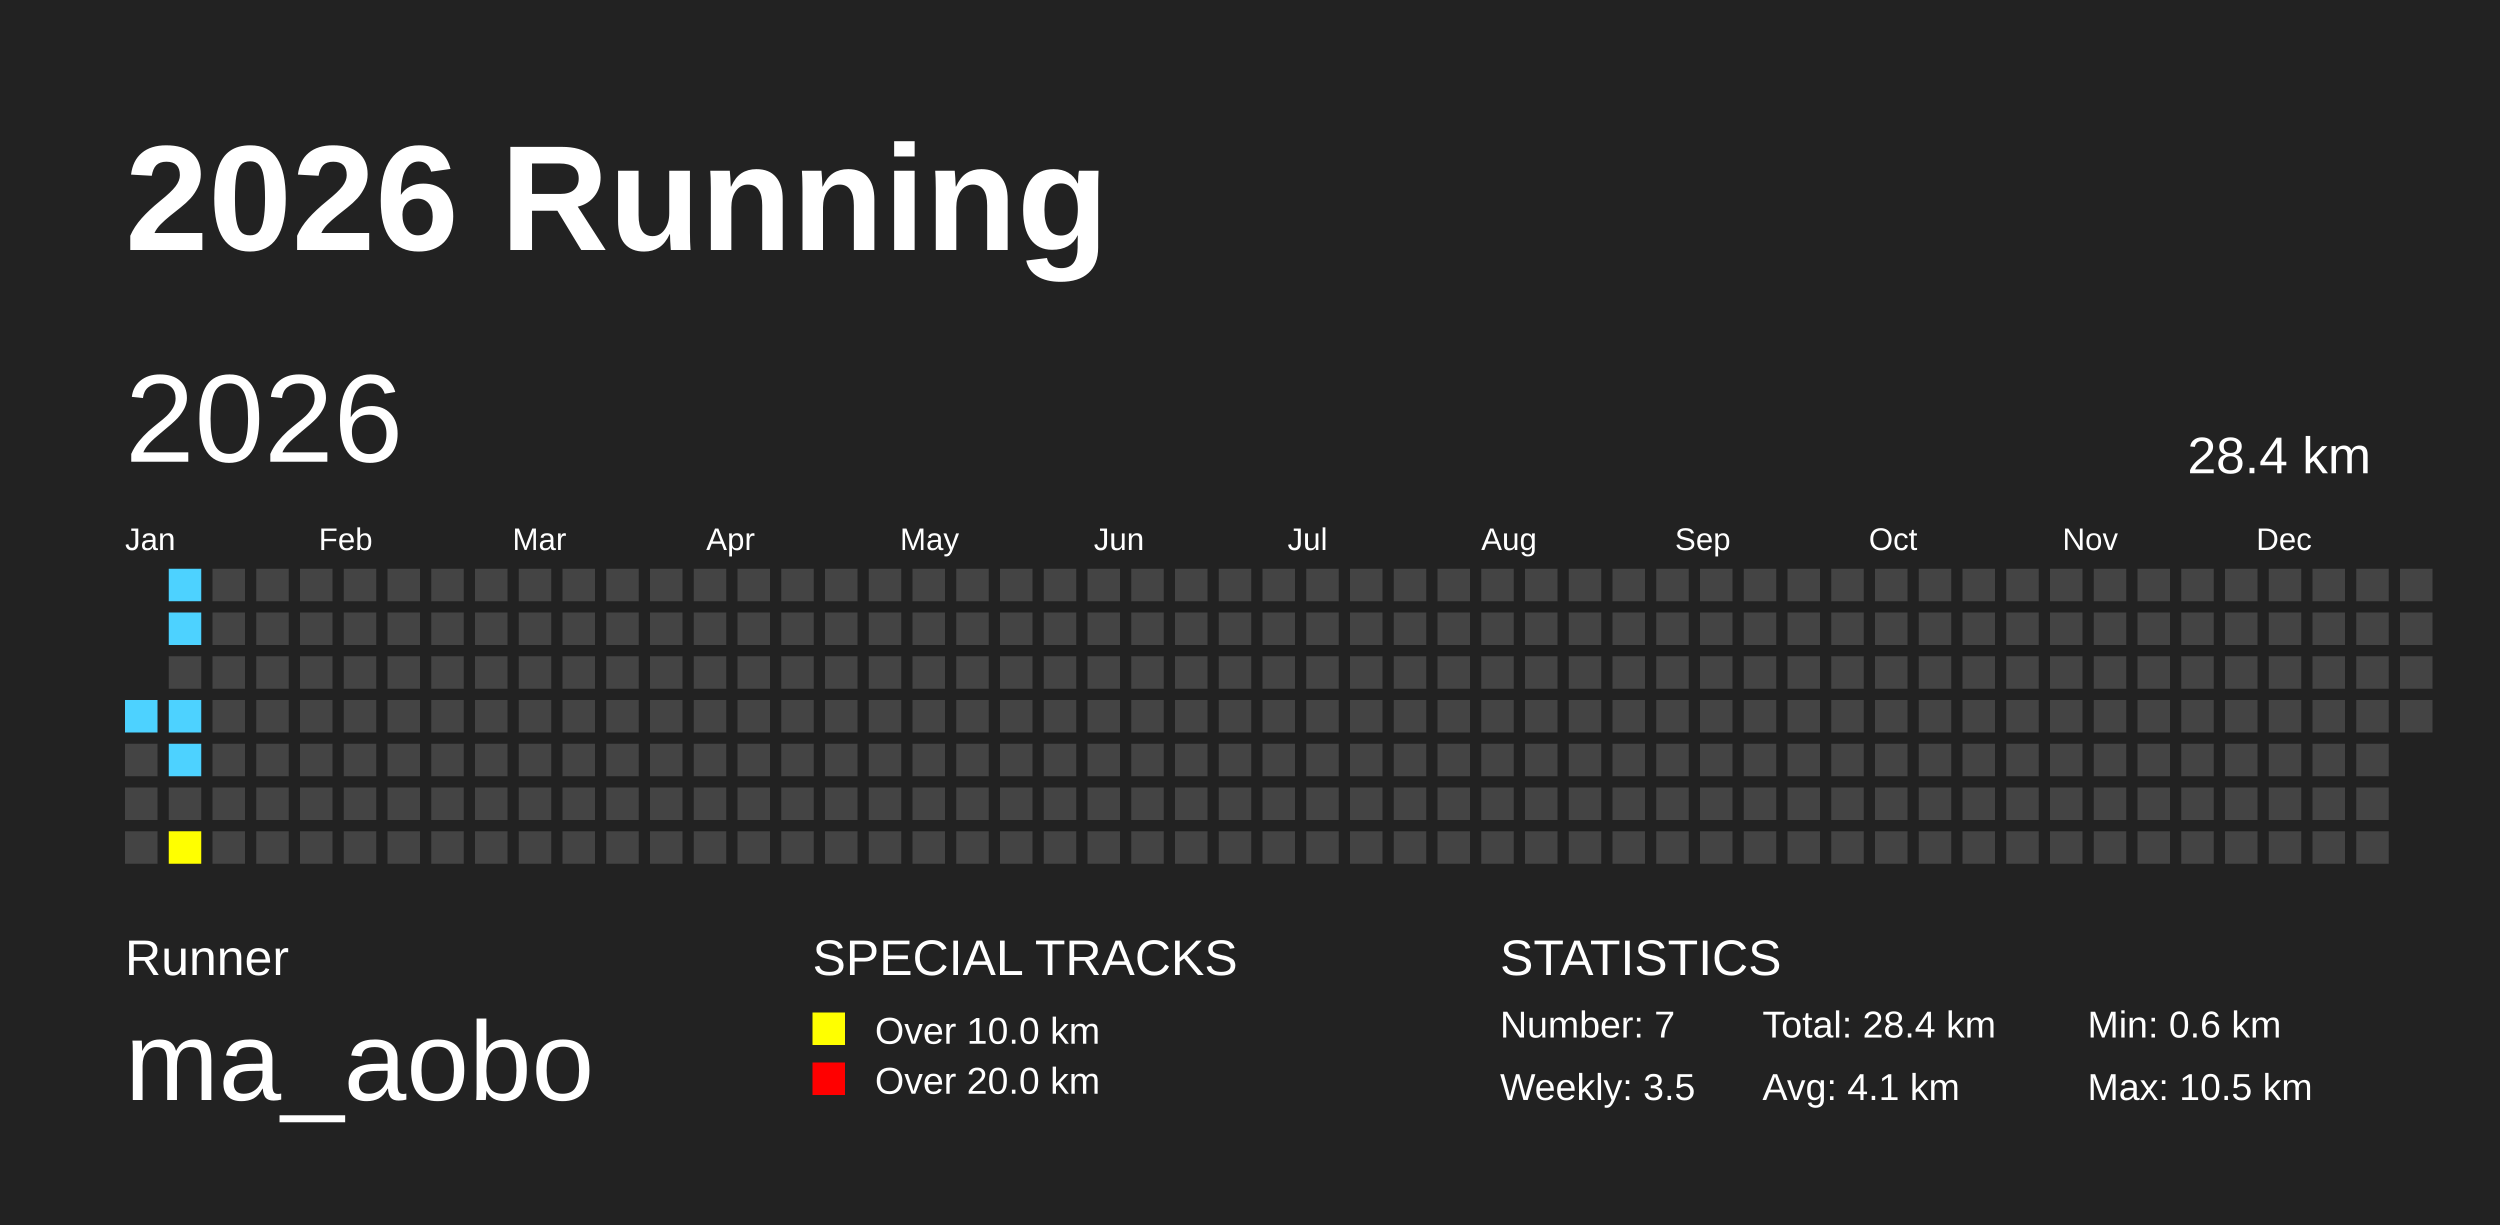
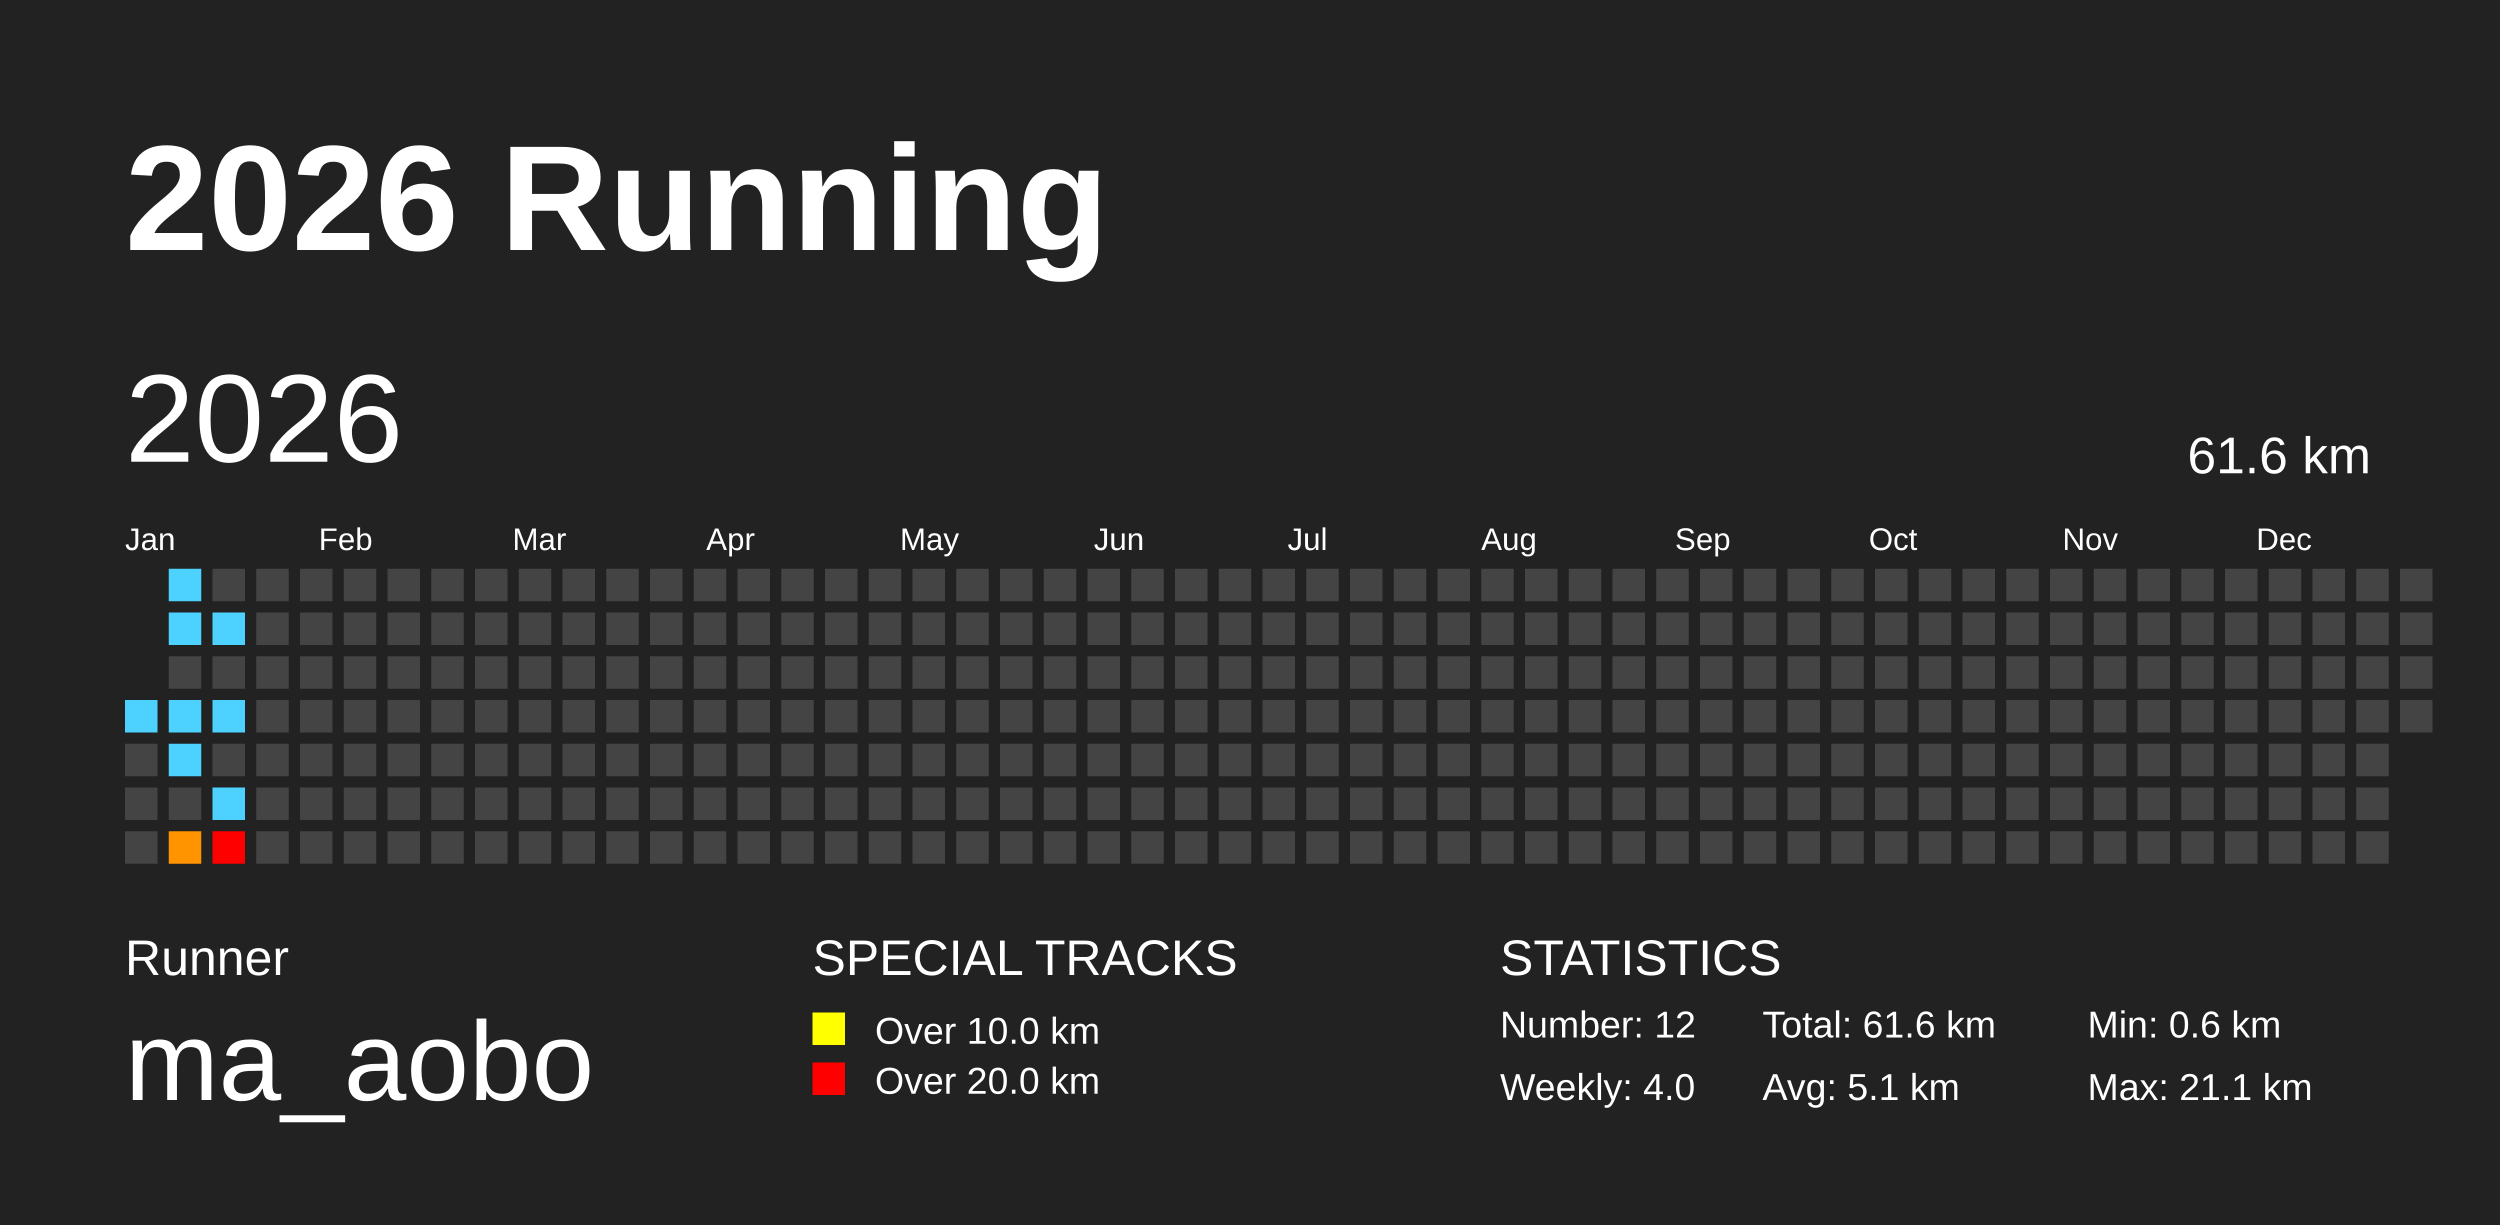
<svg xmlns="http://www.w3.org/2000/svg" baseProfile="full" height="98mm" version="1.1" viewBox="0,0,200,98" width="200mm">
  <defs />
  <rect fill="#222222" height="98" width="200" x="0" y="0" />
  <text fill="#FFFFFF" style="font-size:12px; font-family:Arial; font-weight:bold;" x="10" y="20">2026 Running</text>
  <text fill="#FFFFFF" style="font-size:4px; font-family:Arial" x="10" y="78">Runner</text>
  <text fill="#FFFFFF" style="font-size:9px; font-family:Arial" x="10" y="88">ma_aobo</text>
  <text fill="#FFFFFF" style="font-size:4px; font-family:Arial" x="65" y="78">SPECIAL TRACKS</text>
  <rect fill="yellow" height="2.6" width="2.6" x="65" y="81" />
  <text fill="#FFFFFF" style="font-size:3px; font-family:Arial" x="70" y="83.5">Over 10.0 km</text>
  <rect fill="red" height="2.6" width="2.6" x="65" y="85" />
  <text fill="#FFFFFF" style="font-size:3px; font-family:Arial" x="70" y="87.5">Over 20.0 km</text>
  <text fill="#FFFFFF" style="font-size:4px; font-family:Arial" x="120" y="78">STATISTICS</text>
-   <text fill="#FFFFFF" style="font-size:3px; font-family:Arial" x="120" y="83">Number: 7</text>
-   <text fill="#FFFFFF" style="font-size:3px; font-family:Arial" x="120" y="88">Weekly: 3.5</text>
-   <text fill="#FFFFFF" style="font-size:3px; font-family:Arial" x="141" y="83">Total: 28.4 km</text>
-   <text fill="#FFFFFF" style="font-size:3px; font-family:Arial" x="141" y="88">Avg: 4.1 km</text>
+   <text fill="#FFFFFF" style="font-size:3px; font-family:Arial" x="120" y="83">Number: 12</text>
+   <text fill="#FFFFFF" style="font-size:3px; font-family:Arial" x="120" y="88">Weekly: 4.0</text>
+   <text fill="#FFFFFF" style="font-size:3px; font-family:Arial" x="141" y="83">Total: 61.6 km</text>
+   <text fill="#FFFFFF" style="font-size:3px; font-family:Arial" x="141" y="88">Avg: 5.1 km</text>
  <text fill="#FFFFFF" style="font-size:3px; font-family:Arial" x="167" y="83">Min: 0.6 km</text>
-   <text fill="#FFFFFF" style="font-size:3px; font-family:Arial" x="167" y="88">Max: 10.5 km</text>
+   <text fill="#FFFFFF" style="font-size:3px; font-family:Arial" x="167" y="88">Max: 21.1 km</text>
  <text dominant-baseline="hanging" fill="#FFFFFF" style="font-size:10.0px; font-family:Arial;" x="10" y="30">2026</text>
-   <text dominant-baseline="hanging" fill="#FFFFFF" style="font-size:4.125px; font-family:Arial;" x="175" y="35">28.4 km</text>
+   <text dominant-baseline="hanging" fill="#FFFFFF" style="font-size:4.125px; font-family:Arial;" x="175" y="35">61.6 km</text>
  <text fill="#FFFFFF" style="font-size:2.5px; font-family:Arial" x="10.0" y="44">Jan</text>
  <text fill="#FFFFFF" style="font-size:2.5px; font-family:Arial" x="25.5" y="44">Feb</text>
  <text fill="#FFFFFF" style="font-size:2.5px; font-family:Arial" x="41.0" y="44">Mar</text>
  <text fill="#FFFFFF" style="font-size:2.5px; font-family:Arial" x="56.5" y="44">Apr</text>
  <text fill="#FFFFFF" style="font-size:2.5px; font-family:Arial" x="72.0" y="44">May</text>
  <text fill="#FFFFFF" style="font-size:2.5px; font-family:Arial" x="87.5" y="44">Jun</text>
  <text fill="#FFFFFF" style="font-size:2.5px; font-family:Arial" x="103.0" y="44">Jul</text>
  <text fill="#FFFFFF" style="font-size:2.5px; font-family:Arial" x="118.5" y="44">Aug</text>
  <text fill="#FFFFFF" style="font-size:2.5px; font-family:Arial" x="134.0" y="44">Sep</text>
  <text fill="#FFFFFF" style="font-size:2.5px; font-family:Arial" x="149.5" y="44">Oct</text>
  <text fill="#FFFFFF" style="font-size:2.5px; font-family:Arial" x="165.0" y="44">Nov</text>
  <text fill="#FFFFFF" style="font-size:2.5px; font-family:Arial" x="180.5" y="44">Dec</text>
-   <rect fill="#4DD2FF" height="2.6" width="2.6" x="10.0" y="56.0" />
+   <rect fill="#4dd2ff" height="2.6" width="2.6" x="10.0" y="56.0" />
  <rect fill="#444444" height="2.6" width="2.6" x="10.0" y="59.5" />
  <rect fill="#444444" height="2.6" width="2.6" x="10.0" y="63.0" />
  <rect fill="#444444" height="2.6" width="2.6" x="10.0" y="66.5" />
-   <rect fill="#4DD2FF" height="2.6" width="2.6" x="13.5" y="45.5" />
-   <rect fill="#4DD2FF" height="2.6" width="2.6" x="13.5" y="49.0" />
+   <rect fill="#4dd2ff" height="2.6" width="2.6" x="13.5" y="45.5" />
+   <rect fill="#4dd2ff" height="2.6" width="2.6" x="13.5" y="49.0" />
  <rect fill="#444444" height="2.6" width="2.6" x="13.5" y="52.5" />
-   <rect fill="#4DD2FF" height="2.6" width="2.6" x="13.5" y="56.0" />
-   <rect fill="#4DD2FF" height="2.6" width="2.6" x="13.5" y="59.5" />
+   <rect fill="#4dd2ff" height="2.6" width="2.6" x="13.5" y="56.0" />
+   <rect fill="#4dd2ff" height="2.6" width="2.6" x="13.5" y="59.5" />
  <rect fill="#444444" height="2.6" width="2.6" x="13.5" y="63.0" />
-   <rect fill="yellow" height="2.6" width="2.6" x="13.5" y="66.5" />
+   <rect fill="#ff9400" height="2.6" width="2.6" x="13.5" y="66.5" />
  <rect fill="#444444" height="2.6" width="2.6" x="17.0" y="45.5" />
-   <rect fill="#444444" height="2.6" width="2.6" x="17.0" y="49.0" />
+   <rect fill="#4dd2ff" height="2.6" width="2.6" x="17.0" y="49.0" />
  <rect fill="#444444" height="2.6" width="2.6" x="17.0" y="52.5" />
-   <rect fill="#444444" height="2.6" width="2.6" x="17.0" y="56.0" />
+   <rect fill="#4dd2ff" height="2.6" width="2.6" x="17.0" y="56.0" />
  <rect fill="#444444" height="2.6" width="2.6" x="17.0" y="59.5" />
-   <rect fill="#444444" height="2.6" width="2.6" x="17.0" y="63.0" />
-   <rect fill="#444444" height="2.6" width="2.6" x="17.0" y="66.5" />
+   <rect fill="#4dd2ff" height="2.6" width="2.6" x="17.0" y="63.0" />
+   <rect fill="red" height="2.6" width="2.6" x="17.0" y="66.5" />
  <rect fill="#444444" height="2.6" width="2.6" x="20.5" y="45.5" />
  <rect fill="#444444" height="2.6" width="2.6" x="20.5" y="49.0" />
  <rect fill="#444444" height="2.6" width="2.6" x="20.5" y="52.5" />
  <rect fill="#444444" height="2.6" width="2.6" x="20.5" y="56.0" />
  <rect fill="#444444" height="2.6" width="2.6" x="20.5" y="59.5" />
  <rect fill="#444444" height="2.6" width="2.6" x="20.5" y="63.0" />
  <rect fill="#444444" height="2.6" width="2.6" x="20.5" y="66.5" />
  <rect fill="#444444" height="2.6" width="2.6" x="24.0" y="45.5" />
  <rect fill="#444444" height="2.6" width="2.6" x="24.0" y="49.0" />
  <rect fill="#444444" height="2.6" width="2.6" x="24.0" y="52.5" />
  <rect fill="#444444" height="2.6" width="2.6" x="24.0" y="56.0" />
  <rect fill="#444444" height="2.6" width="2.6" x="24.0" y="59.5" />
  <rect fill="#444444" height="2.6" width="2.6" x="24.0" y="63.0" />
  <rect fill="#444444" height="2.6" width="2.6" x="24.0" y="66.5" />
  <rect fill="#444444" height="2.6" width="2.6" x="27.5" y="45.5" />
  <rect fill="#444444" height="2.6" width="2.6" x="27.5" y="49.0" />
  <rect fill="#444444" height="2.6" width="2.6" x="27.5" y="52.5" />
  <rect fill="#444444" height="2.6" width="2.6" x="27.5" y="56.0" />
  <rect fill="#444444" height="2.6" width="2.6" x="27.5" y="59.5" />
  <rect fill="#444444" height="2.6" width="2.6" x="27.5" y="63.0" />
  <rect fill="#444444" height="2.6" width="2.6" x="27.5" y="66.5" />
  <rect fill="#444444" height="2.6" width="2.6" x="31.0" y="45.5" />
  <rect fill="#444444" height="2.6" width="2.6" x="31.0" y="49.0" />
  <rect fill="#444444" height="2.6" width="2.6" x="31.0" y="52.5" />
  <rect fill="#444444" height="2.6" width="2.6" x="31.0" y="56.0" />
  <rect fill="#444444" height="2.6" width="2.6" x="31.0" y="59.5" />
  <rect fill="#444444" height="2.6" width="2.6" x="31.0" y="63.0" />
  <rect fill="#444444" height="2.6" width="2.6" x="31.0" y="66.5" />
  <rect fill="#444444" height="2.6" width="2.6" x="34.5" y="45.5" />
  <rect fill="#444444" height="2.6" width="2.6" x="34.5" y="49.0" />
  <rect fill="#444444" height="2.6" width="2.6" x="34.5" y="52.5" />
  <rect fill="#444444" height="2.6" width="2.6" x="34.5" y="56.0" />
  <rect fill="#444444" height="2.6" width="2.6" x="34.5" y="59.5" />
  <rect fill="#444444" height="2.6" width="2.6" x="34.5" y="63.0" />
  <rect fill="#444444" height="2.6" width="2.6" x="34.5" y="66.5" />
  <rect fill="#444444" height="2.6" width="2.6" x="38.0" y="45.5" />
  <rect fill="#444444" height="2.6" width="2.6" x="38.0" y="49.0" />
  <rect fill="#444444" height="2.6" width="2.6" x="38.0" y="52.5" />
  <rect fill="#444444" height="2.6" width="2.6" x="38.0" y="56.0" />
  <rect fill="#444444" height="2.6" width="2.6" x="38.0" y="59.5" />
  <rect fill="#444444" height="2.6" width="2.6" x="38.0" y="63.0" />
  <rect fill="#444444" height="2.6" width="2.6" x="38.0" y="66.5" />
  <rect fill="#444444" height="2.6" width="2.6" x="41.5" y="45.5" />
  <rect fill="#444444" height="2.6" width="2.6" x="41.5" y="49.0" />
  <rect fill="#444444" height="2.6" width="2.6" x="41.5" y="52.5" />
  <rect fill="#444444" height="2.6" width="2.6" x="41.5" y="56.0" />
  <rect fill="#444444" height="2.6" width="2.6" x="41.5" y="59.5" />
  <rect fill="#444444" height="2.6" width="2.6" x="41.5" y="63.0" />
  <rect fill="#444444" height="2.6" width="2.6" x="41.5" y="66.5" />
  <rect fill="#444444" height="2.6" width="2.6" x="45.0" y="45.5" />
  <rect fill="#444444" height="2.6" width="2.6" x="45.0" y="49.0" />
  <rect fill="#444444" height="2.6" width="2.6" x="45.0" y="52.5" />
  <rect fill="#444444" height="2.6" width="2.6" x="45.0" y="56.0" />
  <rect fill="#444444" height="2.6" width="2.6" x="45.0" y="59.5" />
  <rect fill="#444444" height="2.6" width="2.6" x="45.0" y="63.0" />
  <rect fill="#444444" height="2.6" width="2.6" x="45.0" y="66.5" />
  <rect fill="#444444" height="2.6" width="2.6" x="48.5" y="45.5" />
  <rect fill="#444444" height="2.6" width="2.6" x="48.5" y="49.0" />
  <rect fill="#444444" height="2.6" width="2.6" x="48.5" y="52.5" />
  <rect fill="#444444" height="2.6" width="2.6" x="48.5" y="56.0" />
  <rect fill="#444444" height="2.6" width="2.6" x="48.5" y="59.5" />
  <rect fill="#444444" height="2.6" width="2.6" x="48.5" y="63.0" />
  <rect fill="#444444" height="2.6" width="2.6" x="48.5" y="66.5" />
  <rect fill="#444444" height="2.6" width="2.6" x="52.0" y="45.5" />
  <rect fill="#444444" height="2.6" width="2.6" x="52.0" y="49.0" />
  <rect fill="#444444" height="2.6" width="2.6" x="52.0" y="52.5" />
  <rect fill="#444444" height="2.6" width="2.6" x="52.0" y="56.0" />
  <rect fill="#444444" height="2.6" width="2.6" x="52.0" y="59.5" />
  <rect fill="#444444" height="2.6" width="2.6" x="52.0" y="63.0" />
  <rect fill="#444444" height="2.6" width="2.6" x="52.0" y="66.5" />
  <rect fill="#444444" height="2.6" width="2.6" x="55.5" y="45.5" />
  <rect fill="#444444" height="2.6" width="2.6" x="55.5" y="49.0" />
  <rect fill="#444444" height="2.6" width="2.6" x="55.5" y="52.5" />
  <rect fill="#444444" height="2.6" width="2.6" x="55.5" y="56.0" />
  <rect fill="#444444" height="2.6" width="2.6" x="55.5" y="59.5" />
  <rect fill="#444444" height="2.6" width="2.6" x="55.5" y="63.0" />
  <rect fill="#444444" height="2.6" width="2.6" x="55.5" y="66.5" />
  <rect fill="#444444" height="2.6" width="2.6" x="59.0" y="45.5" />
  <rect fill="#444444" height="2.6" width="2.6" x="59.0" y="49.0" />
  <rect fill="#444444" height="2.6" width="2.6" x="59.0" y="52.5" />
  <rect fill="#444444" height="2.6" width="2.6" x="59.0" y="56.0" />
  <rect fill="#444444" height="2.6" width="2.6" x="59.0" y="59.5" />
  <rect fill="#444444" height="2.6" width="2.6" x="59.0" y="63.0" />
  <rect fill="#444444" height="2.6" width="2.6" x="59.0" y="66.5" />
  <rect fill="#444444" height="2.6" width="2.6" x="62.5" y="45.5" />
  <rect fill="#444444" height="2.6" width="2.6" x="62.5" y="49.0" />
  <rect fill="#444444" height="2.6" width="2.6" x="62.5" y="52.5" />
  <rect fill="#444444" height="2.6" width="2.6" x="62.5" y="56.0" />
  <rect fill="#444444" height="2.6" width="2.6" x="62.5" y="59.5" />
  <rect fill="#444444" height="2.6" width="2.6" x="62.5" y="63.0" />
  <rect fill="#444444" height="2.6" width="2.6" x="62.5" y="66.5" />
  <rect fill="#444444" height="2.6" width="2.6" x="66.0" y="45.5" />
  <rect fill="#444444" height="2.6" width="2.6" x="66.0" y="49.0" />
  <rect fill="#444444" height="2.6" width="2.6" x="66.0" y="52.5" />
  <rect fill="#444444" height="2.6" width="2.6" x="66.0" y="56.0" />
  <rect fill="#444444" height="2.6" width="2.6" x="66.0" y="59.5" />
  <rect fill="#444444" height="2.6" width="2.6" x="66.0" y="63.0" />
  <rect fill="#444444" height="2.6" width="2.6" x="66.0" y="66.5" />
  <rect fill="#444444" height="2.6" width="2.6" x="69.5" y="45.5" />
  <rect fill="#444444" height="2.6" width="2.6" x="69.5" y="49.0" />
  <rect fill="#444444" height="2.6" width="2.6" x="69.5" y="52.5" />
  <rect fill="#444444" height="2.6" width="2.6" x="69.5" y="56.0" />
  <rect fill="#444444" height="2.6" width="2.6" x="69.5" y="59.5" />
  <rect fill="#444444" height="2.6" width="2.6" x="69.5" y="63.0" />
  <rect fill="#444444" height="2.6" width="2.6" x="69.5" y="66.5" />
  <rect fill="#444444" height="2.6" width="2.6" x="73.0" y="45.5" />
  <rect fill="#444444" height="2.6" width="2.6" x="73.0" y="49.0" />
  <rect fill="#444444" height="2.6" width="2.6" x="73.0" y="52.5" />
  <rect fill="#444444" height="2.6" width="2.6" x="73.0" y="56.0" />
  <rect fill="#444444" height="2.6" width="2.6" x="73.0" y="59.5" />
  <rect fill="#444444" height="2.6" width="2.6" x="73.0" y="63.0" />
  <rect fill="#444444" height="2.6" width="2.6" x="73.0" y="66.5" />
  <rect fill="#444444" height="2.6" width="2.6" x="76.5" y="45.5" />
  <rect fill="#444444" height="2.6" width="2.6" x="76.5" y="49.0" />
  <rect fill="#444444" height="2.6" width="2.6" x="76.5" y="52.5" />
  <rect fill="#444444" height="2.6" width="2.6" x="76.5" y="56.0" />
  <rect fill="#444444" height="2.6" width="2.6" x="76.5" y="59.5" />
  <rect fill="#444444" height="2.6" width="2.6" x="76.5" y="63.0" />
  <rect fill="#444444" height="2.6" width="2.6" x="76.5" y="66.5" />
  <rect fill="#444444" height="2.6" width="2.6" x="80.0" y="45.5" />
  <rect fill="#444444" height="2.6" width="2.6" x="80.0" y="49.0" />
  <rect fill="#444444" height="2.6" width="2.6" x="80.0" y="52.5" />
  <rect fill="#444444" height="2.6" width="2.6" x="80.0" y="56.0" />
  <rect fill="#444444" height="2.6" width="2.6" x="80.0" y="59.5" />
  <rect fill="#444444" height="2.6" width="2.6" x="80.0" y="63.0" />
  <rect fill="#444444" height="2.6" width="2.6" x="80.0" y="66.5" />
  <rect fill="#444444" height="2.6" width="2.6" x="83.5" y="45.5" />
  <rect fill="#444444" height="2.6" width="2.6" x="83.5" y="49.0" />
  <rect fill="#444444" height="2.6" width="2.6" x="83.5" y="52.5" />
  <rect fill="#444444" height="2.6" width="2.6" x="83.5" y="56.0" />
  <rect fill="#444444" height="2.6" width="2.6" x="83.5" y="59.5" />
  <rect fill="#444444" height="2.6" width="2.6" x="83.5" y="63.0" />
  <rect fill="#444444" height="2.6" width="2.6" x="83.5" y="66.5" />
  <rect fill="#444444" height="2.6" width="2.6" x="87.0" y="45.5" />
  <rect fill="#444444" height="2.6" width="2.6" x="87.0" y="49.0" />
  <rect fill="#444444" height="2.6" width="2.6" x="87.0" y="52.5" />
  <rect fill="#444444" height="2.6" width="2.6" x="87.0" y="56.0" />
  <rect fill="#444444" height="2.6" width="2.6" x="87.0" y="59.5" />
  <rect fill="#444444" height="2.6" width="2.6" x="87.0" y="63.0" />
  <rect fill="#444444" height="2.6" width="2.6" x="87.0" y="66.5" />
  <rect fill="#444444" height="2.6" width="2.6" x="90.5" y="45.5" />
  <rect fill="#444444" height="2.6" width="2.6" x="90.5" y="49.0" />
  <rect fill="#444444" height="2.6" width="2.6" x="90.5" y="52.5" />
  <rect fill="#444444" height="2.6" width="2.6" x="90.5" y="56.0" />
  <rect fill="#444444" height="2.6" width="2.6" x="90.5" y="59.5" />
  <rect fill="#444444" height="2.6" width="2.6" x="90.5" y="63.0" />
  <rect fill="#444444" height="2.6" width="2.6" x="90.5" y="66.5" />
  <rect fill="#444444" height="2.6" width="2.6" x="94.0" y="45.5" />
  <rect fill="#444444" height="2.6" width="2.6" x="94.0" y="49.0" />
  <rect fill="#444444" height="2.6" width="2.6" x="94.0" y="52.5" />
  <rect fill="#444444" height="2.6" width="2.6" x="94.0" y="56.0" />
  <rect fill="#444444" height="2.6" width="2.6" x="94.0" y="59.5" />
  <rect fill="#444444" height="2.6" width="2.6" x="94.0" y="63.0" />
  <rect fill="#444444" height="2.6" width="2.6" x="94.0" y="66.5" />
  <rect fill="#444444" height="2.6" width="2.6" x="97.5" y="45.5" />
  <rect fill="#444444" height="2.6" width="2.6" x="97.5" y="49.0" />
  <rect fill="#444444" height="2.6" width="2.6" x="97.5" y="52.5" />
  <rect fill="#444444" height="2.6" width="2.6" x="97.5" y="56.0" />
  <rect fill="#444444" height="2.6" width="2.6" x="97.5" y="59.5" />
  <rect fill="#444444" height="2.6" width="2.6" x="97.5" y="63.0" />
  <rect fill="#444444" height="2.6" width="2.6" x="97.5" y="66.5" />
  <rect fill="#444444" height="2.6" width="2.6" x="101.0" y="45.5" />
  <rect fill="#444444" height="2.6" width="2.6" x="101.0" y="49.0" />
  <rect fill="#444444" height="2.6" width="2.6" x="101.0" y="52.5" />
  <rect fill="#444444" height="2.6" width="2.6" x="101.0" y="56.0" />
  <rect fill="#444444" height="2.6" width="2.6" x="101.0" y="59.5" />
  <rect fill="#444444" height="2.6" width="2.6" x="101.0" y="63.0" />
  <rect fill="#444444" height="2.6" width="2.6" x="101.0" y="66.5" />
  <rect fill="#444444" height="2.6" width="2.6" x="104.5" y="45.5" />
  <rect fill="#444444" height="2.6" width="2.6" x="104.5" y="49.0" />
  <rect fill="#444444" height="2.6" width="2.6" x="104.5" y="52.5" />
  <rect fill="#444444" height="2.6" width="2.6" x="104.5" y="56.0" />
  <rect fill="#444444" height="2.6" width="2.6" x="104.5" y="59.5" />
  <rect fill="#444444" height="2.6" width="2.6" x="104.5" y="63.0" />
  <rect fill="#444444" height="2.6" width="2.6" x="104.5" y="66.5" />
  <rect fill="#444444" height="2.6" width="2.6" x="108.0" y="45.5" />
  <rect fill="#444444" height="2.6" width="2.6" x="108.0" y="49.0" />
  <rect fill="#444444" height="2.6" width="2.6" x="108.0" y="52.5" />
  <rect fill="#444444" height="2.6" width="2.6" x="108.0" y="56.0" />
  <rect fill="#444444" height="2.6" width="2.6" x="108.0" y="59.5" />
  <rect fill="#444444" height="2.6" width="2.6" x="108.0" y="63.0" />
  <rect fill="#444444" height="2.6" width="2.6" x="108.0" y="66.5" />
  <rect fill="#444444" height="2.6" width="2.6" x="111.5" y="45.5" />
  <rect fill="#444444" height="2.6" width="2.6" x="111.5" y="49.0" />
  <rect fill="#444444" height="2.6" width="2.6" x="111.5" y="52.5" />
  <rect fill="#444444" height="2.6" width="2.6" x="111.5" y="56.0" />
  <rect fill="#444444" height="2.6" width="2.6" x="111.5" y="59.5" />
  <rect fill="#444444" height="2.6" width="2.6" x="111.5" y="63.0" />
  <rect fill="#444444" height="2.6" width="2.6" x="111.5" y="66.5" />
  <rect fill="#444444" height="2.6" width="2.6" x="115.0" y="45.5" />
  <rect fill="#444444" height="2.6" width="2.6" x="115.0" y="49.0" />
  <rect fill="#444444" height="2.6" width="2.6" x="115.0" y="52.5" />
  <rect fill="#444444" height="2.6" width="2.6" x="115.0" y="56.0" />
  <rect fill="#444444" height="2.6" width="2.6" x="115.0" y="59.5" />
  <rect fill="#444444" height="2.6" width="2.6" x="115.0" y="63.0" />
  <rect fill="#444444" height="2.6" width="2.6" x="115.0" y="66.5" />
  <rect fill="#444444" height="2.6" width="2.6" x="118.5" y="45.5" />
  <rect fill="#444444" height="2.6" width="2.6" x="118.5" y="49.0" />
  <rect fill="#444444" height="2.6" width="2.6" x="118.5" y="52.5" />
  <rect fill="#444444" height="2.6" width="2.6" x="118.5" y="56.0" />
  <rect fill="#444444" height="2.6" width="2.6" x="118.5" y="59.5" />
  <rect fill="#444444" height="2.6" width="2.6" x="118.5" y="63.0" />
  <rect fill="#444444" height="2.6" width="2.6" x="118.5" y="66.5" />
  <rect fill="#444444" height="2.6" width="2.6" x="122.0" y="45.5" />
  <rect fill="#444444" height="2.6" width="2.6" x="122.0" y="49.0" />
  <rect fill="#444444" height="2.6" width="2.6" x="122.0" y="52.5" />
  <rect fill="#444444" height="2.6" width="2.6" x="122.0" y="56.0" />
  <rect fill="#444444" height="2.6" width="2.6" x="122.0" y="59.5" />
  <rect fill="#444444" height="2.6" width="2.6" x="122.0" y="63.0" />
  <rect fill="#444444" height="2.6" width="2.6" x="122.0" y="66.5" />
  <rect fill="#444444" height="2.6" width="2.6" x="125.5" y="45.5" />
  <rect fill="#444444" height="2.6" width="2.6" x="125.5" y="49.0" />
  <rect fill="#444444" height="2.6" width="2.6" x="125.5" y="52.5" />
  <rect fill="#444444" height="2.6" width="2.6" x="125.5" y="56.0" />
  <rect fill="#444444" height="2.6" width="2.6" x="125.5" y="59.5" />
  <rect fill="#444444" height="2.6" width="2.6" x="125.5" y="63.0" />
  <rect fill="#444444" height="2.6" width="2.6" x="125.5" y="66.5" />
  <rect fill="#444444" height="2.6" width="2.6" x="129.0" y="45.5" />
  <rect fill="#444444" height="2.6" width="2.6" x="129.0" y="49.0" />
  <rect fill="#444444" height="2.6" width="2.6" x="129.0" y="52.5" />
  <rect fill="#444444" height="2.6" width="2.6" x="129.0" y="56.0" />
  <rect fill="#444444" height="2.6" width="2.6" x="129.0" y="59.5" />
  <rect fill="#444444" height="2.6" width="2.6" x="129.0" y="63.0" />
  <rect fill="#444444" height="2.6" width="2.6" x="129.0" y="66.5" />
  <rect fill="#444444" height="2.6" width="2.6" x="132.5" y="45.5" />
  <rect fill="#444444" height="2.6" width="2.6" x="132.5" y="49.0" />
  <rect fill="#444444" height="2.6" width="2.6" x="132.5" y="52.5" />
  <rect fill="#444444" height="2.6" width="2.6" x="132.5" y="56.0" />
  <rect fill="#444444" height="2.6" width="2.6" x="132.5" y="59.5" />
  <rect fill="#444444" height="2.6" width="2.6" x="132.5" y="63.0" />
  <rect fill="#444444" height="2.6" width="2.6" x="132.5" y="66.5" />
  <rect fill="#444444" height="2.6" width="2.6" x="136.0" y="45.5" />
  <rect fill="#444444" height="2.6" width="2.6" x="136.0" y="49.0" />
  <rect fill="#444444" height="2.6" width="2.6" x="136.0" y="52.5" />
  <rect fill="#444444" height="2.6" width="2.6" x="136.0" y="56.0" />
  <rect fill="#444444" height="2.6" width="2.6" x="136.0" y="59.5" />
  <rect fill="#444444" height="2.6" width="2.6" x="136.0" y="63.0" />
  <rect fill="#444444" height="2.6" width="2.6" x="136.0" y="66.5" />
  <rect fill="#444444" height="2.6" width="2.6" x="139.5" y="45.5" />
  <rect fill="#444444" height="2.6" width="2.6" x="139.5" y="49.0" />
  <rect fill="#444444" height="2.6" width="2.6" x="139.5" y="52.5" />
  <rect fill="#444444" height="2.6" width="2.6" x="139.5" y="56.0" />
  <rect fill="#444444" height="2.6" width="2.6" x="139.5" y="59.5" />
  <rect fill="#444444" height="2.6" width="2.6" x="139.5" y="63.0" />
  <rect fill="#444444" height="2.6" width="2.6" x="139.5" y="66.5" />
  <rect fill="#444444" height="2.6" width="2.6" x="143.0" y="45.5" />
  <rect fill="#444444" height="2.6" width="2.6" x="143.0" y="49.0" />
  <rect fill="#444444" height="2.6" width="2.6" x="143.0" y="52.5" />
  <rect fill="#444444" height="2.6" width="2.6" x="143.0" y="56.0" />
  <rect fill="#444444" height="2.6" width="2.6" x="143.0" y="59.5" />
  <rect fill="#444444" height="2.6" width="2.6" x="143.0" y="63.0" />
  <rect fill="#444444" height="2.6" width="2.6" x="143.0" y="66.5" />
  <rect fill="#444444" height="2.6" width="2.6" x="146.5" y="45.5" />
  <rect fill="#444444" height="2.6" width="2.6" x="146.5" y="49.0" />
  <rect fill="#444444" height="2.6" width="2.6" x="146.5" y="52.5" />
  <rect fill="#444444" height="2.6" width="2.6" x="146.5" y="56.0" />
  <rect fill="#444444" height="2.6" width="2.6" x="146.5" y="59.5" />
  <rect fill="#444444" height="2.6" width="2.6" x="146.5" y="63.0" />
  <rect fill="#444444" height="2.6" width="2.6" x="146.5" y="66.5" />
  <rect fill="#444444" height="2.6" width="2.6" x="150.0" y="45.5" />
  <rect fill="#444444" height="2.6" width="2.6" x="150.0" y="49.0" />
  <rect fill="#444444" height="2.6" width="2.6" x="150.0" y="52.5" />
  <rect fill="#444444" height="2.6" width="2.6" x="150.0" y="56.0" />
  <rect fill="#444444" height="2.6" width="2.6" x="150.0" y="59.5" />
  <rect fill="#444444" height="2.6" width="2.6" x="150.0" y="63.0" />
  <rect fill="#444444" height="2.6" width="2.6" x="150.0" y="66.5" />
  <rect fill="#444444" height="2.6" width="2.6" x="153.5" y="45.5" />
  <rect fill="#444444" height="2.6" width="2.6" x="153.5" y="49.0" />
  <rect fill="#444444" height="2.6" width="2.6" x="153.5" y="52.5" />
  <rect fill="#444444" height="2.6" width="2.6" x="153.5" y="56.0" />
  <rect fill="#444444" height="2.6" width="2.6" x="153.5" y="59.5" />
  <rect fill="#444444" height="2.6" width="2.6" x="153.5" y="63.0" />
  <rect fill="#444444" height="2.6" width="2.6" x="153.5" y="66.5" />
  <rect fill="#444444" height="2.6" width="2.6" x="157.0" y="45.5" />
  <rect fill="#444444" height="2.6" width="2.6" x="157.0" y="49.0" />
  <rect fill="#444444" height="2.6" width="2.6" x="157.0" y="52.5" />
  <rect fill="#444444" height="2.6" width="2.6" x="157.0" y="56.0" />
  <rect fill="#444444" height="2.6" width="2.6" x="157.0" y="59.5" />
  <rect fill="#444444" height="2.6" width="2.6" x="157.0" y="63.0" />
  <rect fill="#444444" height="2.6" width="2.6" x="157.0" y="66.5" />
  <rect fill="#444444" height="2.6" width="2.6" x="160.5" y="45.5" />
  <rect fill="#444444" height="2.6" width="2.6" x="160.5" y="49.0" />
  <rect fill="#444444" height="2.6" width="2.6" x="160.5" y="52.5" />
  <rect fill="#444444" height="2.6" width="2.6" x="160.5" y="56.0" />
  <rect fill="#444444" height="2.6" width="2.6" x="160.5" y="59.5" />
  <rect fill="#444444" height="2.6" width="2.6" x="160.5" y="63.0" />
  <rect fill="#444444" height="2.6" width="2.6" x="160.5" y="66.5" />
  <rect fill="#444444" height="2.6" width="2.6" x="164.0" y="45.5" />
  <rect fill="#444444" height="2.6" width="2.6" x="164.0" y="49.0" />
  <rect fill="#444444" height="2.6" width="2.6" x="164.0" y="52.5" />
  <rect fill="#444444" height="2.6" width="2.6" x="164.0" y="56.0" />
  <rect fill="#444444" height="2.6" width="2.6" x="164.0" y="59.5" />
  <rect fill="#444444" height="2.6" width="2.6" x="164.0" y="63.0" />
  <rect fill="#444444" height="2.6" width="2.6" x="164.0" y="66.5" />
  <rect fill="#444444" height="2.6" width="2.6" x="167.5" y="45.5" />
  <rect fill="#444444" height="2.6" width="2.6" x="167.5" y="49.0" />
  <rect fill="#444444" height="2.6" width="2.6" x="167.5" y="52.5" />
  <rect fill="#444444" height="2.6" width="2.6" x="167.5" y="56.0" />
  <rect fill="#444444" height="2.6" width="2.6" x="167.5" y="59.5" />
  <rect fill="#444444" height="2.6" width="2.6" x="167.5" y="63.0" />
  <rect fill="#444444" height="2.6" width="2.6" x="167.5" y="66.5" />
  <rect fill="#444444" height="2.6" width="2.6" x="171.0" y="45.5" />
  <rect fill="#444444" height="2.6" width="2.6" x="171.0" y="49.0" />
  <rect fill="#444444" height="2.6" width="2.6" x="171.0" y="52.5" />
  <rect fill="#444444" height="2.6" width="2.6" x="171.0" y="56.0" />
  <rect fill="#444444" height="2.6" width="2.6" x="171.0" y="59.5" />
  <rect fill="#444444" height="2.6" width="2.6" x="171.0" y="63.0" />
  <rect fill="#444444" height="2.6" width="2.6" x="171.0" y="66.5" />
  <rect fill="#444444" height="2.6" width="2.6" x="174.5" y="45.5" />
  <rect fill="#444444" height="2.6" width="2.6" x="174.5" y="49.0" />
  <rect fill="#444444" height="2.6" width="2.6" x="174.5" y="52.5" />
  <rect fill="#444444" height="2.6" width="2.6" x="174.5" y="56.0" />
  <rect fill="#444444" height="2.6" width="2.6" x="174.5" y="59.5" />
  <rect fill="#444444" height="2.6" width="2.6" x="174.5" y="63.0" />
  <rect fill="#444444" height="2.6" width="2.6" x="174.5" y="66.5" />
  <rect fill="#444444" height="2.6" width="2.6" x="178.0" y="45.5" />
  <rect fill="#444444" height="2.6" width="2.6" x="178.0" y="49.0" />
  <rect fill="#444444" height="2.6" width="2.6" x="178.0" y="52.5" />
  <rect fill="#444444" height="2.6" width="2.6" x="178.0" y="56.0" />
  <rect fill="#444444" height="2.6" width="2.6" x="178.0" y="59.5" />
  <rect fill="#444444" height="2.6" width="2.6" x="178.0" y="63.0" />
  <rect fill="#444444" height="2.6" width="2.6" x="178.0" y="66.5" />
  <rect fill="#444444" height="2.6" width="2.6" x="181.5" y="45.5" />
  <rect fill="#444444" height="2.6" width="2.6" x="181.5" y="49.0" />
  <rect fill="#444444" height="2.6" width="2.6" x="181.5" y="52.5" />
  <rect fill="#444444" height="2.6" width="2.6" x="181.5" y="56.0" />
  <rect fill="#444444" height="2.6" width="2.6" x="181.5" y="59.5" />
  <rect fill="#444444" height="2.6" width="2.6" x="181.5" y="63.0" />
  <rect fill="#444444" height="2.6" width="2.6" x="181.5" y="66.5" />
  <rect fill="#444444" height="2.6" width="2.6" x="185.0" y="45.5" />
  <rect fill="#444444" height="2.6" width="2.6" x="185.0" y="49.0" />
  <rect fill="#444444" height="2.6" width="2.6" x="185.0" y="52.5" />
  <rect fill="#444444" height="2.6" width="2.6" x="185.0" y="56.0" />
  <rect fill="#444444" height="2.6" width="2.6" x="185.0" y="59.5" />
  <rect fill="#444444" height="2.6" width="2.6" x="185.0" y="63.0" />
  <rect fill="#444444" height="2.6" width="2.6" x="185.0" y="66.5" />
  <rect fill="#444444" height="2.6" width="2.6" x="188.5" y="45.5" />
  <rect fill="#444444" height="2.6" width="2.6" x="188.5" y="49.0" />
  <rect fill="#444444" height="2.6" width="2.6" x="188.5" y="52.5" />
  <rect fill="#444444" height="2.6" width="2.6" x="188.5" y="56.0" />
  <rect fill="#444444" height="2.6" width="2.6" x="188.5" y="59.5" />
  <rect fill="#444444" height="2.6" width="2.6" x="188.5" y="63.0" />
  <rect fill="#444444" height="2.6" width="2.6" x="188.5" y="66.5" />
  <rect fill="#444444" height="2.6" width="2.6" x="192.0" y="45.5" />
  <rect fill="#444444" height="2.6" width="2.6" x="192.0" y="49.0" />
  <rect fill="#444444" height="2.6" width="2.6" x="192.0" y="52.5" />
  <rect fill="#444444" height="2.6" width="2.6" x="192.0" y="56.0" />
</svg>
